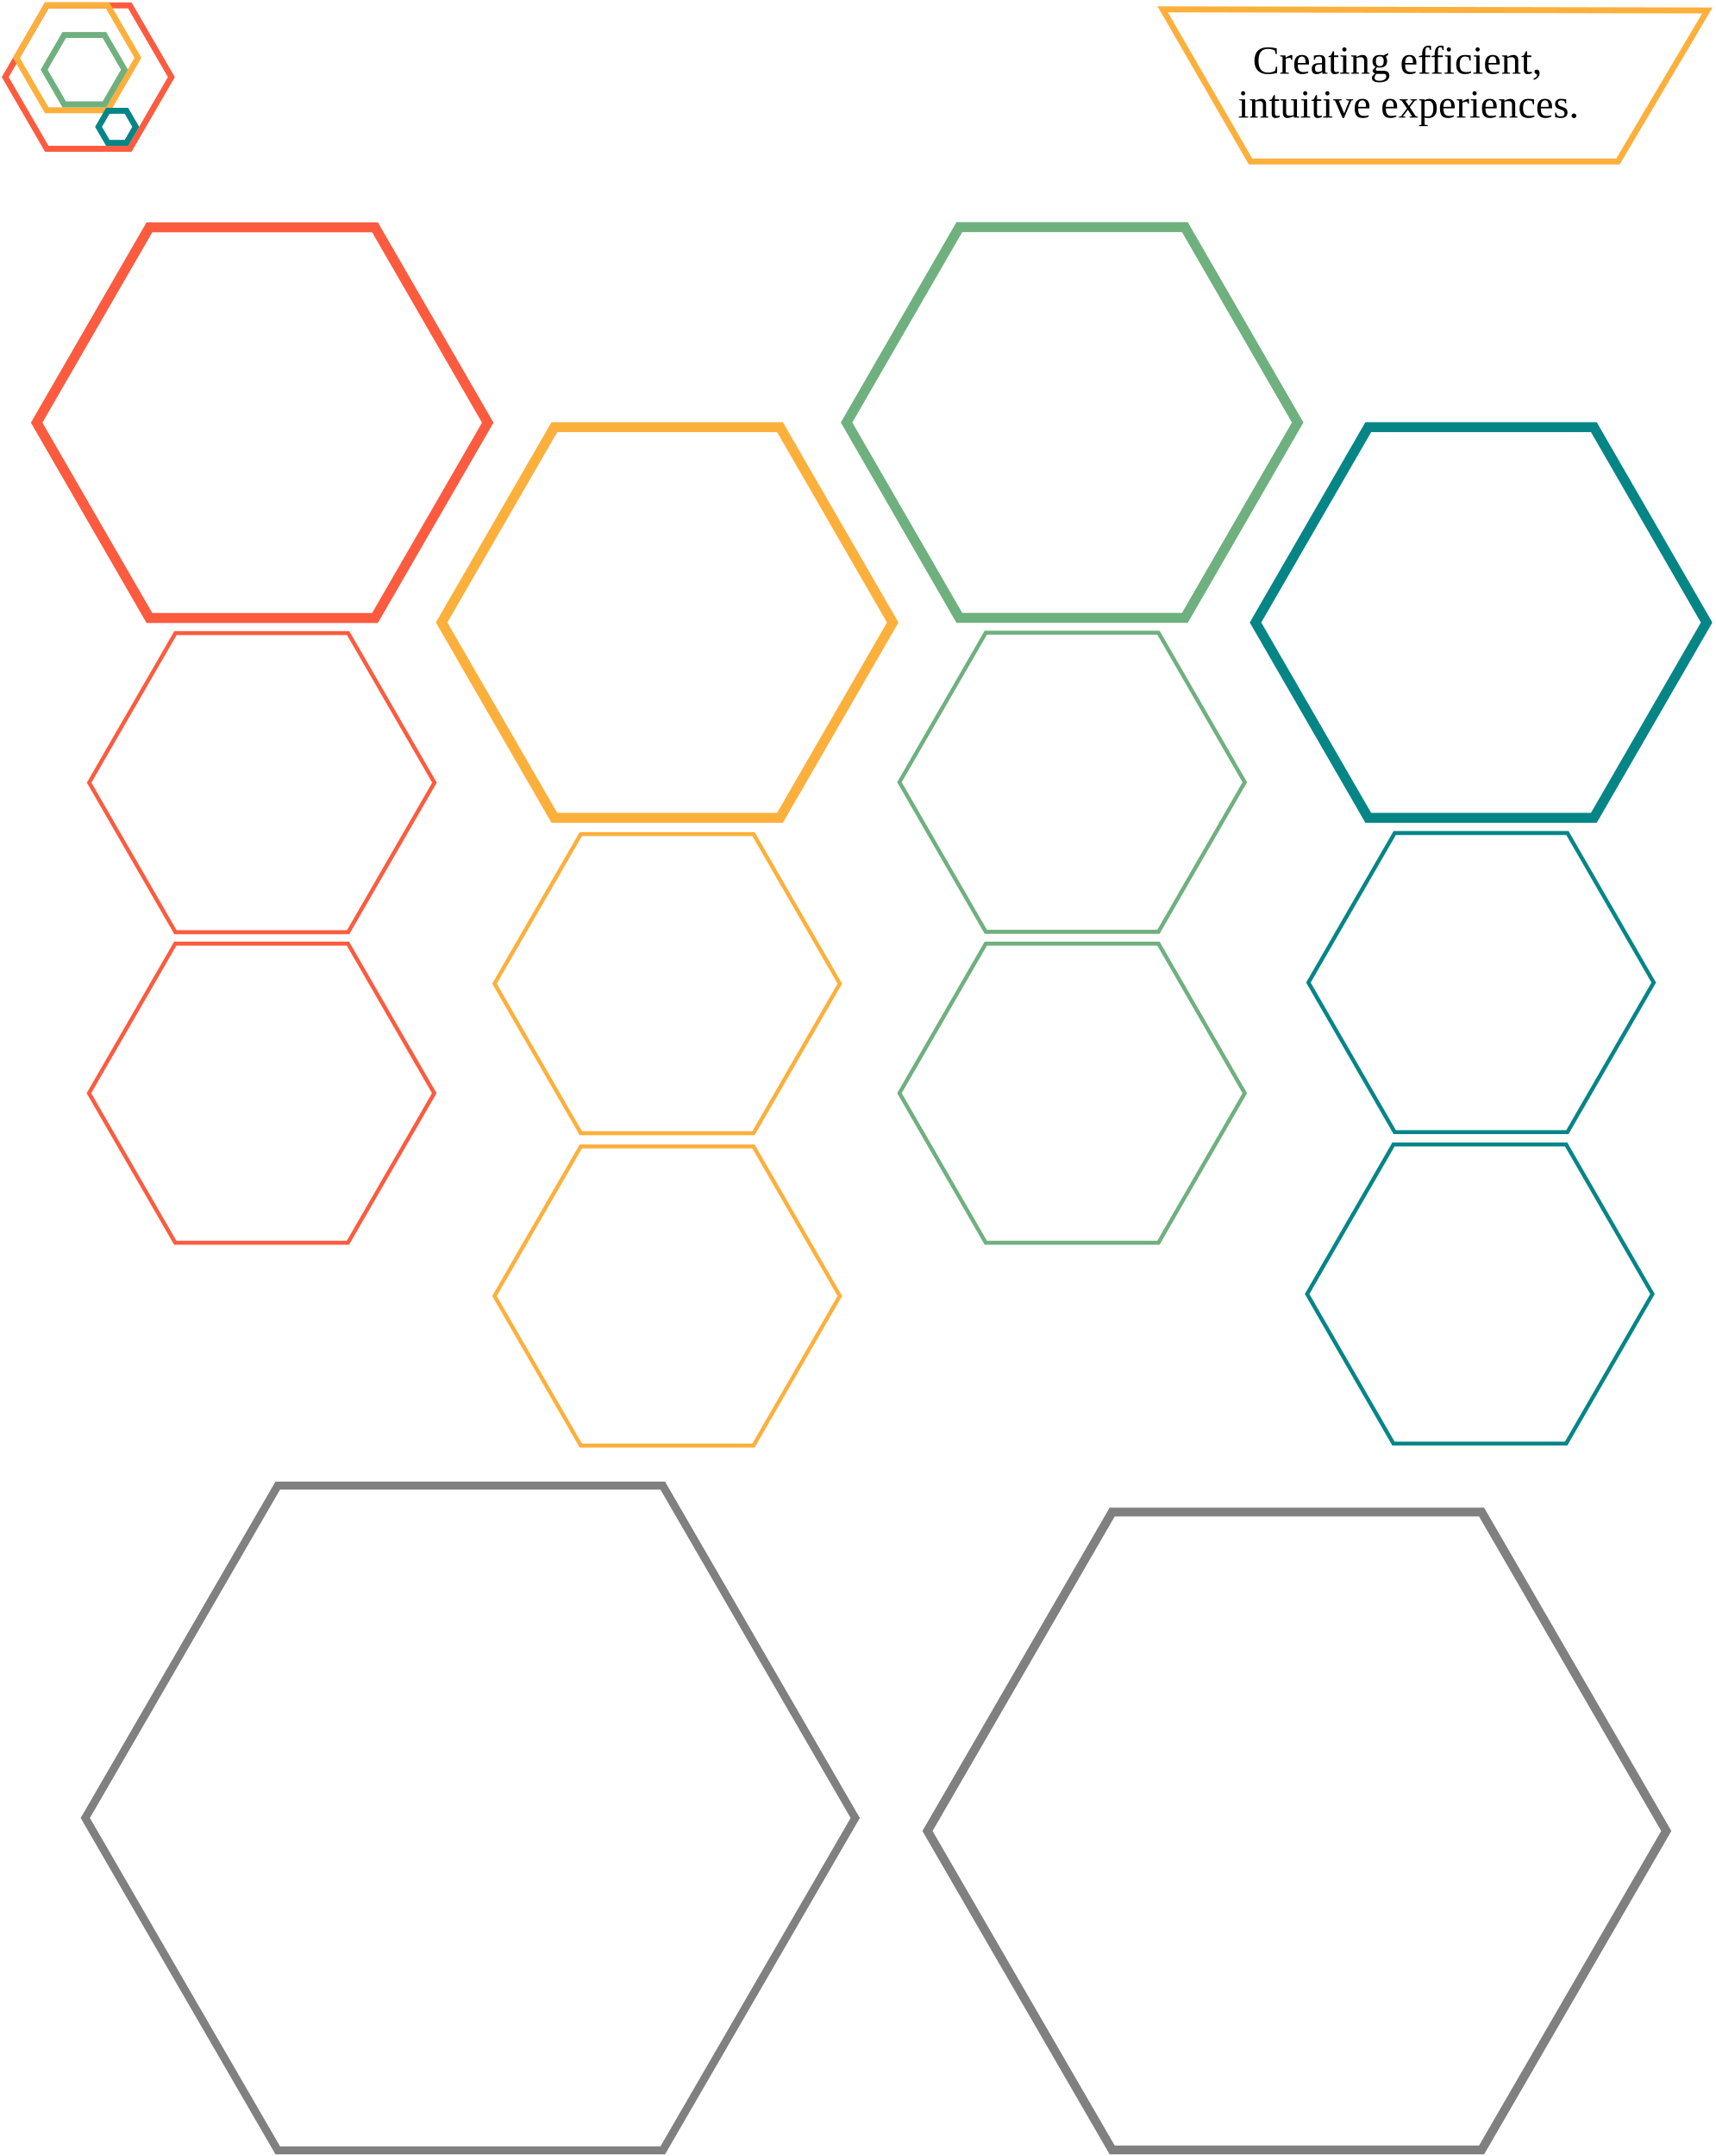
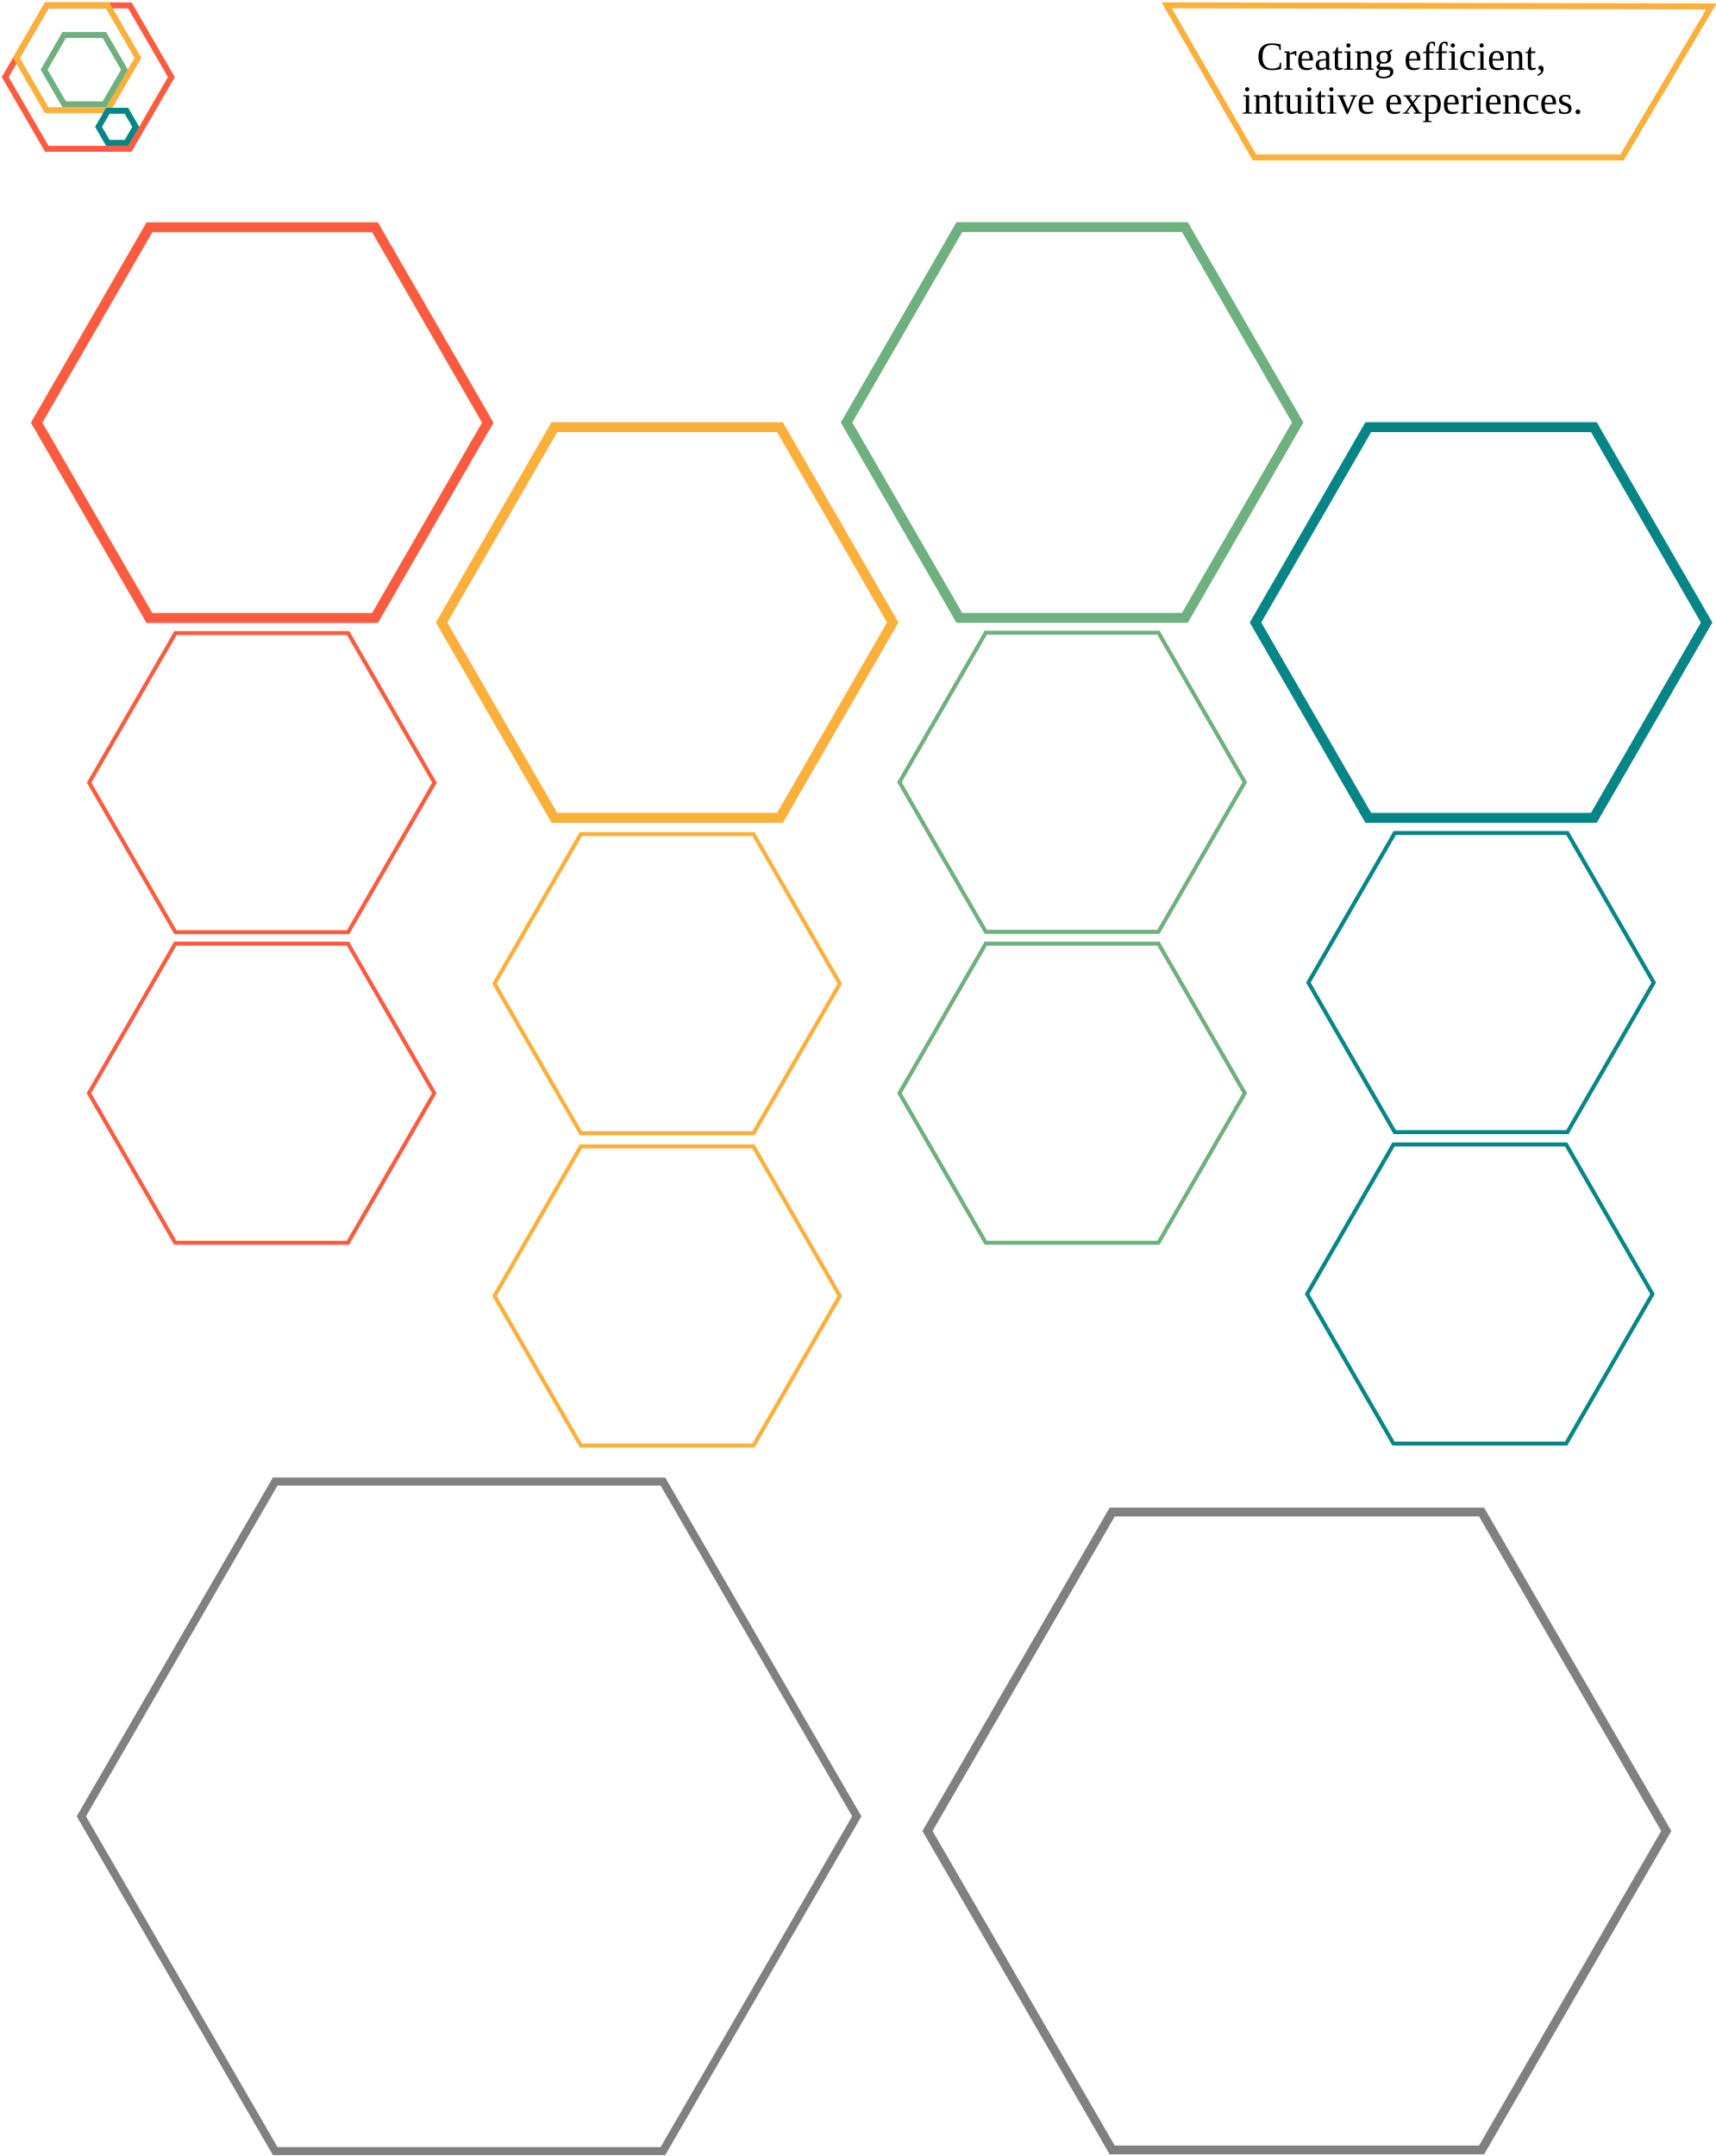
<svg xmlns="http://www.w3.org/2000/svg" xmlns:xlink="http://www.w3.org/1999/xlink" id="svg2" version="1.1" width="860.703" height="1081.35">
  <defs id="defs6" />
  <text xml:space="preserve" style="font-size:40px;font-style:normal;font-weight:normal;line-height:125%;letter-spacing:0px;word-spacing:0px;fill:#000000;fill-opacity:1;stroke:none;font-family:Sans" x="759.629" y="28.686" id="text3011">
    <tspan id="tspan3013" x="759.629" y="28.686" />
  </text>
  <flowRoot xml:space="preserve" id="flowRoot4327" style="font-size:11px;font-style:normal;font-weight:normal;line-height:125%;letter-spacing:0px;word-spacing:0px;fill:#000000;fill-opacity:1;stroke:none;font-family:Museo 300;-inkscape-font-specification:Museo 300" transform="translate(48.88329,44.35)">
    <flowRegion id="flowRegion4329">
      <rect id="rect4331" width="146" height="126" x="243" y="594" style="font-size:11px;font-family:Museo 300;-inkscape-font-specification:Museo 300" />
    </flowRegion>
    <flowPara id="flowPara4333" />
  </flowRoot>
  <flowRoot xml:space="preserve" id="flowRoot4421" style="font-size:11px;font-style:normal;font-weight:normal;line-height:125%;letter-spacing:0px;word-spacing:0px;fill:#000000;fill-opacity:1;stroke:none;font-family:Museo 700;-inkscape-font-specification:Museo 700" transform="translate(48.88329,44.35)">
    <flowRegion id="flowRegion4423">
      <rect id="rect4425" width="275" height="97" x="34" y="18" style="font-size:11px;font-family:Museo 700;-inkscape-font-specification:Museo 700" />
    </flowRegion>
    <flowPara id="flowPara4427" />
  </flowRoot>
  <g id="g3086" transform="translate(-178.482,-8.210526)">
    <g transform="translate(2,18.63221)" id="g3906">
      <flowRoot xml:space="preserve" id="flowRoot3075" style="font-size:56px;font-style:normal;font-weight:normal;line-height:125%;letter-spacing:0px;word-spacing:0px;fill:#000000;fill-opacity:1;stroke:none;font-family:Museo 500;-inkscape-font-specification:Museo 500" transform="translate(44.25297,-13.27036)">
        <flowRegion id="flowRegion3077">
          <rect id="rect3079" width="332" height="104" x="226" y="4" style="font-size:56px;font-family:Museo 500;-inkscape-font-specification:Museo 500" />
        </flowRegion>
        <flowPara id="flowPara3081" style="font-size:56px">Marielle Hsu</flowPara>
      </flowRoot>
      <flowRoot xml:space="preserve" id="flowRoot3130" style="font-size:20px;font-style:normal;font-weight:normal;line-height:125%;letter-spacing:0px;word-spacing:0px;fill:#6f6f6f;fill-opacity:0;stroke:none;font-family:Museo 300;-inkscape-font-specification:Museo 300" transform="translate(-0.3470332,-12.50814)">
        <flowRegion id="flowRegion3132">
-           <rect id="rect3134" width="244" height="67" x="271" y="50" style="font-size:20px;fill:#6f6f6f;fill-opacity:0;font-family:Museo 300;-inkscape-font-specification:Museo 300" />
-         </flowRegion>
-         <flowPara id="flowPara3136" style="font-size:18px;font-style:normal;fill:#6e6e6e;fill-opacity:1;-inkscape-font-specification:Museo 300 Light">contact<flowSpan style="font-size:18px;font-style:normal;font-variant:normal;font-weight:normal;font-stretch:normal;font-family:Tahoma;-inkscape-font-specification:Tahoma" id="flowSpan3180">@</flowSpan>mariellehsu.com</flowPara>
+           <rect id="rect3134" width="327.699" height="61.512" x="271" y="50" style="font-size:20px;fill:#6f6f6f;fill-opacity:0;font-family:Museo 300;-inkscape-font-specification:Museo 300" />
+         </flowRegion>
+         <flowPara id="flowPara3136" style="font-size:20px;font-style:normal;fill:#6e6e6e;fill-opacity:1;-inkscape-font-specification:Museo 300 Light">contact<flowSpan style="font-size:20px;font-style:normal;font-variant:normal;font-weight:normal;font-stretch:normal;font-family:Tahoma;-inkscape-font-specification:Tahoma" id="flowSpan3180">@</flowSpan>mariellehsu.com</flowPara>
      </flowRoot>
    </g>
    <g id="layer1" transform="matrix(0.2109527,0,0,0.2109527,180.0096,-138.1776)">
      <path style="fill:none;stroke:#fc5b3f;stroke-width:13.606;stroke-linecap:square;stroke-linejoin:miter;stroke-miterlimit:4;stroke-opacity:1;stroke-dasharray:none" id="path2987-4" d="m 300.087,143.791 -94.329,163.383 -188.658,0 -94.329,-163.383 94.329,-163.383 188.658,0 z" transform="matrix(1.046868,0,0,1.043563,86.08695,727.1885)" />
      <path style="fill:none;stroke:#fcb03c;stroke-width:18.59;stroke-linecap:square;stroke-linejoin:miter;stroke-miterlimit:4;stroke-opacity:1;stroke-dasharray:none" id="path2987-4-1" d="m 300.087,143.791 -94.329,163.383 -188.658,0 -94.329,-163.383 94.329,-163.383 188.658,0 z" transform="matrix(0.766218,0,0,0.7637907,90.82925,721.5159)" />
      <path style="fill:none;stroke:#068587;stroke-width:60.764;stroke-linecap:square;stroke-linejoin:miter;stroke-miterlimit:4;stroke-opacity:1;stroke-dasharray:none" id="path2987-4-7" d="m 300.087,143.791 -94.329,163.383 -188.658,0 -94.329,-163.383 94.329,-163.383 188.658,0 z" transform="matrix(0.2344116,0,0,0.2336716,245.1576,961.8998)" />
      <path style="fill:none;stroke:#6fb07f;stroke-width:28.124;stroke-linecap:square;stroke-linejoin:miter;stroke-miterlimit:4;stroke-opacity:1;stroke-dasharray:none" id="path2987-4-4" d="m 300.087,143.791 -94.329,163.383 -188.658,0 -94.329,-163.383 94.329,-163.383 188.658,0 z" transform="matrix(0.5064827,0,0,0.5048573,136.7709,787.0006)" />
    </g>
  </g>
-   <g id="g4245" transform="translate(-281.9947,717.6084)">
-     <path transform="matrix(0.9655143,0,0,0.9624927,411.672,-537.29)" d="m 310,760 -100,173.205 -200,0 L -90,760 10,586.795 l 200,0 z" id="path3113-1" style="fill:none;stroke:#808080;stroke-width:4.149;stroke-miterlimit:4;stroke-opacity:1;stroke-dasharray:none" />
+   <g id="g4245" transform="translate(-283.9947,717.6084)">
+     <path transform="matrix(0.9724284,0,0,0.9693852,412.3086,-543.3634)" d="m 310,760 -100,173.205 -200,0 L -90,760 10,586.795 l 200,0 z" id="path3113-1" style="fill:none;stroke:#808080;stroke-width:4.149;stroke-miterlimit:4;stroke-opacity:1;stroke-dasharray:none" />
    <flowRoot xml:space="preserve" id="flowRoot4429-3" style="font-size:40px;font-style:normal;font-weight:normal;line-height:125%;letter-spacing:0px;word-spacing:0px;fill:#000000;fill-opacity:1;stroke:none;font-family:Sans" transform="matrix(0.5,-0.8660254,0.8660254,0.5,269.0046,200.095)">
      <flowRegion id="flowRegion4431-6">
        <rect id="rect4433-17" width="298" height="91" x="34" y="19" />
      </flowRegion>
      <flowPara id="flowPara4435-6" style="font-size:28px;font-family:Museo 700;-inkscape-font-specification:Museo 700">EXPERIENCE</flowPara>
    </flowRoot>
    <path style="fill:none;stroke:none" id="path3113-1-1" d="m 310,760 -100,173.205 -200,0 L -90,760 10,586.795 l 200,0 z" transform="matrix(0.9749733,0,0,0.9719221,421.2038,-553.598)" />
    <flowRoot xml:space="preserve" id="flowRoot4212" style="font-size:20px;font-style:normal;font-variant:normal;font-weight:normal;font-stretch:normal;line-height:125%;letter-spacing:0px;word-spacing:0px;fill:#000000;fill-opacity:1;stroke:none;font-family:Arial;-inkscape-font-specification:Arial">
      <flowRegion id="flowRegion4214">
        <rect id="rect4216" width="16" height="31" x="771" y="395.349" />
      </flowRegion>
      <flowPara id="flowPara4218" />
    </flowRoot>
-     <flowRoot xml:space="preserve" style="font-size:12px;font-style:normal;font-weight:normal;line-height:125%;letter-spacing:0px;word-spacing:0px;fill:#000000;fill-opacity:1;stroke:none;font-family:Museo 300;-inkscape-font-specification:Museo 300" id="flowRoot4151" transform="translate(6,0)">
+     <flowRoot xml:space="preserve" style="font-size:12px;font-style:normal;font-weight:normal;line-height:125%;letter-spacing:0px;word-spacing:0px;fill:#000000;fill-opacity:1;stroke:none;font-family:Museo 300;-inkscape-font-specification:Museo 300" id="flowRoot4151" transform="translate(4,0)">
      <flowRegion id="flowRegion4153">
        <use x="0" y="0" xlink:href="#path3113-1" id="use4155" width="860.703" height="1081.35" />
      </flowRegion>
      <flowPara style="font-size:6px;font-style:normal;font-variant:normal;font-weight:600;font-stretch:normal;font-family:Museo 700;-inkscape-font-specification:Museo 700 Semi-Bold" id="flowPara4157"> </flowPara>
      <flowPara id="flowPara4159" style="font-size:12px;font-style:normal;font-variant:normal;font-weight:600;font-stretch:normal;font-family:Museo 700;-inkscape-font-specification:Museo 700 Semi-Bold">Application/UX Designer </flowPara>
      <flowPara id="flowPara4161" style="font-size:12px;font-style:normal;font-variant:normal;font-weight:300;font-stretch:normal;font-family:Museo 300;-inkscape-font-specification:Museo 300 Light">San Francisco, CA</flowPara>
      <flowPara id="flowPara4163" style="font-size:12px;font-style:normal;font-variant:normal;font-weight:300;font-stretch:normal;font-family:Museo 300;-inkscape-font-specification:Museo 300 Light">Public Utilites Comission   2015</flowPara>
      <flowPara id="flowPara4165" style="font-size:12px;font-style:normal;font-variant:normal;font-weight:600;font-stretch:normal;font-family:Museo 700;-inkscape-font-specification:Museo 700 Semi-Bold" />
      <flowPara id="flowPara4167" style="font-size:12px">
        <flowSpan style="font-size:12px;font-style:normal;font-variant:normal;font-weight:600;font-stretch:normal;font-family:Museo 700;-inkscape-font-specification:Museo 700 Semi-Bold" id="flowSpan4169">Visual/UX Designer </flowSpan>San Francisco, CA</flowPara>
      <flowPara id="flowPara4171" style="font-size:12px">Department of Public Works    2014 - 2015</flowPara>
      <flowPara id="flowPara4173" style="font-size:12px" />
      <flowPara id="flowPara4175" style="font-size:12px">
        <flowSpan style="font-size:12px;font-style:normal;font-variant:normal;font-weight:600;font-stretch:normal;font-family:Museo 700;-inkscape-font-specification:Museo 700 Semi-Bold" id="flowSpan4177">Retail Interaction Designer</flowSpan> San Francisco, CA</flowPara>
      <flowPara id="flowPara4179" style="font-size:12px">Other Machine Co.   2013 - 2014</flowPara>
      <flowPara id="flowPara4181" style="font-size:12px" />
      <flowPara id="flowPara4183" style="font-size:12px">
        <flowSpan style="font-size:12px;font-style:normal;font-variant:normal;font-weight:600;font-stretch:normal;font-family:Museo 700;-inkscape-font-specification:Museo 700 Semi-Bold" id="flowSpan4185">Quality Assurance Tester</flowSpan> San Francisco, CA</flowPara>
      <flowPara id="flowPara4187" style="font-size:12px">Gree International, Inc.   2012 - 2013</flowPara>
      <flowPara id="flowPara4189" style="font-size:12px" />
      <flowPara id="flowPara4191" style="font-size:12px">
        <flowSpan style="font-size:12px;font-style:normal;font-variant:normal;font-weight:600;font-stretch:normal;font-family:Museo 700;-inkscape-font-specification:Museo 700 Semi-Bold" id="flowSpan4193">QA Process Consultant</flowSpan> Berkeley, CA</flowPara>
      <flowPara id="flowPara4195" style="font-size:12px">Crater House   2012</flowPara>
      <flowPara id="flowPara4197" style="font-size:12px" />
      <flowPara id="flowPara4199" style="font-size:12px">
        <flowSpan style="font-size:12px;font-style:normal;font-variant:normal;font-weight:600;font-stretch:normal;font-family:Museo 700;-inkscape-font-specification:Museo 700 Semi-Bold" id="flowSpan4201">Quality Assurance Tester/Lead</flowSpan> San Francisco, CA</flowPara>
      <flowPara id="flowPara4203" style="font-size:12px">Songbird    2009 - 2012</flowPara>
      <flowPara id="flowPara4205" style="font-size:12px" />
      <flowPara id="flowPara4207" style="font-size:12px">
        <flowSpan style="font-size:12px;font-style:normal;font-variant:normal;font-weight:600;font-stretch:normal;font-family:Museo 700;-inkscape-font-specification:Museo 700 Semi-Bold" id="flowSpan4209">Systems Administrator</flowSpan> Oakland, CA</flowPara>
      <flowPara id="flowPara4211" style="font-size:12px">Xantrion Consulting    2009</flowPara>
      <flowPara id="flowPara4215" style="font-size:12px" />
      <flowPara id="flowPara4217" style="font-size:12px">
        <flowSpan style="font-size:12px;font-style:normal;font-variant:normal;font-weight:600;font-stretch:normal;font-family:Museo 700;-inkscape-font-specification:Museo 700 Semi-Bold" id="flowSpan4219">Department Secretary</flowSpan>  Berkeley, CA</flowPara>
      <flowPara id="flowPara4221" style="font-size:12px">UC Berkeley, EECS   2008</flowPara>
    </flowRoot>
  </g>
  <path transform="matrix(0.8513692,0,0,0.8487049,247.757,201.346)" d="m 310,760 -100,173.205 -200,0 L -90,760 10,586.795 l 200,0 z" id="path3113-4" style="fill:none;stroke:none" />
  <g id="g4115" transform="translate(368.5954,102.9382)">
    <g transform="translate(28,-34)" id="g3112">
      <path style="fill:none;stroke:#808080;stroke-width:4.777;stroke-miterlimit:4;stroke-opacity:1;stroke-dasharray:none" id="path3113" d="m 310,760 -100,173.205 -200,0 L -90,760 10,586.795 l 200,0 z" transform="matrix(0.9264521,0,0,0.9235528,152.0165,147.5095)" />
      <flowRoot transform="matrix(0.5,-0.8660254,0.8660254,0.5,16.6029,855.6151)" style="font-size:40px;font-style:normal;font-weight:normal;line-height:125%;letter-spacing:0px;word-spacing:0px;fill:#000000;fill-opacity:1;stroke:none;font-family:Sans" id="flowRoot4429-3-6" xml:space="preserve">
        <flowRegion id="flowRegion4431-6-4">
          <rect y="19" x="34" height="91" width="298" id="rect4433-17-6" />
        </flowRegion>
        <flowPara style="font-size:24px;font-family:Museo 700;-inkscape-font-specification:Museo 700" id="flowPara4435-6-2">EDUCATION</flowPara>
      </flowRoot>
    </g>
    <path style="fill:none;stroke:none" id="path3113-7" d="m 310,760 -100,173.205 -200,0 L -90,760 10,586.795 l 200,0 z" transform="matrix(0.8185793,0,0,0.8160176,178.0984,211.0486)" />
-     <flowRoot id="flowRoot4073" style="font-size:12px;font-style:normal;font-weight:normal;line-height:125%;letter-spacing:0px;word-spacing:0px;fill:#000000;fill-opacity:1;stroke:none;font-family:Museo 300;-inkscape-font-specification:Museo 300" xml:space="preserve" transform="translate(0,-12)">
+     <flowRoot id="flowRoot4073" style="font-size:12px;font-style:normal;font-weight:normal;line-height:125%;letter-spacing:0px;word-spacing:0px;fill:#000000;fill-opacity:1;stroke:none;font-family:Museo 300;-inkscape-font-specification:Museo 300" xml:space="preserve" transform="translate(-4,-16)">
      <flowRegion id="flowRegion4075">
        <use height="990" width="765" id="use4077" xlink:href="#path3113-7" y="0" x="0" />
      </flowRegion>
      <flowPara id="flowPara4079" style="font-size:4px;font-style:normal;font-variant:normal;font-weight:600;font-stretch:normal;font-family:Museo 700;-inkscape-font-specification:Museo 700 Semi-Bold"> </flowPara>
      <flowPara id="flowPara4241" style="font-style:normal;font-variant:normal;font-weight:600;font-stretch:normal;font-family:Museo 700;-inkscape-font-specification:Museo 700 Semi-Bold">General Assemb.ly</flowPara>
      <flowPara id="flowPara4083">San Francisco, CA</flowPara>
      <flowPara id="flowPara4085">User Experience Design   2014</flowPara>
      <flowPara id="flowPara4087" />
      <flowPara id="flowPara4089">
        <flowSpan style="font-style:normal;font-variant:normal;font-weight:600;font-stretch:normal;font-family:Museo 700;-inkscape-font-specification:Museo 700 Semi-Bold" id="flowSpan4091">University of California, Berkeley</flowSpan>           Berkeley, CA</flowPara>
      <flowPara id="flowPara4093">Summer Mandarin Chinese intensive   2007</flowPara>
      <flowPara id="flowPara4095" />
      <flowPara id="flowPara4097" style="font-style:normal;font-variant:normal;font-weight:600;font-stretch:normal;font-family:Museo 700;-inkscape-font-specification:Museo 700 Semi-Bold">University of St Andrews</flowPara>
      <flowPara id="flowPara4101"> Scotland</flowPara>
      <flowPara id="flowPara4103">Semester abroad in Physics and CS   2006</flowPara>
      <flowPara id="flowPara4105" />
      <flowPara id="flowPara4107" style="font-style:normal;font-variant:normal;font-weight:600;font-stretch:normal;font-family:Museo 700;-inkscape-font-specification:Museo 700 Semi-Bold">Bryn Mawr College</flowPara>
      <flowPara id="flowPara4111">Bryn Mawr, PA</flowPara>
      <flowPara id="flowPara4113">Bachelors degree in Physics   2003 - 2007</flowPara>
    </flowRoot>
  </g>
-   <g id="g4285" transform="translate(136.8378,-910.3318)">
+   <g id="g4285" transform="translate(138.8378,-912.3318)">
    <path id="path4147" d="m 674.753,991.32 -184.327,0 -44.06,-76.313 273.215,0.569 z" style="fill:none;stroke:#fcb03c;stroke-width:3;stroke-linecap:butt;stroke-linejoin:miter;stroke-miterlimit:4;stroke-opacity:1;stroke-dasharray:none" />
    <text id="text4149" y="947.315" x="583.383" style="font-size:22px;font-style:normal;font-weight:normal;line-height:110%;letter-spacing:0px;word-spacing:0px;fill:#000000;fill-opacity:1;stroke:none;font-family:Museo 300;-inkscape-font-specification:Museo 300" xml:space="preserve">
      <tspan style="font-size:20px;text-align:center;line-height:110%;text-anchor:middle" y="947.315" x="583.383" id="tspan4151">Creating efficient,</tspan>
      <tspan id="tspan4169" style="font-size:20px;text-align:center;line-height:110%;text-anchor:middle" y="969.315" x="583.383">intuitive experiences.</tspan>
    </text>
  </g>
  <g id="g4223" transform="translate(-6,8)">
    <g transform="translate(23.88329,-78.01842)" id="g4220">
      <path style="fill:none;stroke:none" id="path3927" d="m 170.454,130 -55.227,95.656 -110.454,0 L -50.454,130 4.773,34.344 l 110.454,0 z" transform="matrix(0.8853192,0,0,0.8853192,61.10925,169.3342)" />
      <path style="fill:none;stroke:#fc5b3f;stroke-width:4.881;stroke-miterlimit:4;stroke-opacity:1;stroke-dasharray:none" id="path4104" d="m 410.454,140 -55.227,95.656 -110.454,0 L 189.546,140 l 55.227,-95.656 110.454,0 z" transform="matrix(1.024314,0,0,1.024314,-193.6551,138.596)" />
      <flowRoot xml:space="preserve" id="flowRoot4429" style="font-size:40px;font-style:normal;font-weight:normal;line-height:125%;letter-spacing:0px;word-spacing:0px;fill:#000000;fill-opacity:1;stroke:none;font-family:Sans" transform="matrix(0.5,-0.8660254,0.8660254,0.5,-52.14532,290.5691)">
        <flowRegion id="flowRegion4431">
          <rect id="rect4433" width="298" height="91" x="34" y="19" />
        </flowRegion>
        <flowPara id="flowPara4435" style="font-size:22.5px;font-family:Museo 700;-inkscape-font-specification:Museo 700">PROJECTS</flowPara>
      </flowRoot>
      <path style="fill:none;stroke:none" id="path4104-3" d="m 410.454,140 -55.227,95.656 -110.454,0 L 189.546,140 l 55.227,-95.656 110.454,0 z" transform="matrix(0.9688727,0,0,0.9688727,-174.3896,147.8472)" />
      <flowRoot transform="translate(0,2)" xml:space="preserve" style="font-size:11px;font-style:normal;font-weight:normal;line-height:125%;letter-spacing:0px;word-spacing:0px;fill:#000000;fill-opacity:1;stroke:none;font-family:Museo 300;-inkscape-font-specification:Museo 300" id="flowRoot4203">
        <flowRegion id="flowRegion4205">
          <use x="0" y="0" xlink:href="#path4104-3" id="use4207" width="765" height="990" />
        </flowRegion>
        <flowPara id="flowPara4209" style="font-style:normal;font-variant:normal;font-weight:600;font-stretch:normal;font-family:Museo 700;-inkscape-font-specification:Museo 700 Semi-Bold">
          <flowSpan id="flowSpan3181" style="line-height:200%">
-             <flowSpan id="flowSpan3183" style="line-height:125%">Mobile app </flowSpan>
+             <flowSpan id="flowSpan3183" style="line-height:125%">Mobile apps </flowSpan>
          </flowSpan>
        </flowPara>
        <flowPara id="flowPara4214">user interviews, card sorting, sketching, research, paper prototype, interaction representation, error handling, testing, iteration, clickable prototype.</flowPara>
      </flowRoot>
    </g>
    <g transform="translate(-4,-10)" id="g3966">
-       <g id="g4203" transform="translate(27.88462,-41.51364)">
-         <flowRoot transform="translate(-25.32956,-295.8647)" style="font-size:11px;font-style:normal;font-weight:normal;line-height:125%;letter-spacing:0px;word-spacing:0px;fill:#000000;fill-opacity:1;stroke:none;font-family:Museo 300;-inkscape-font-specification:Museo 300" id="flowRoot4355" xml:space="preserve">
-           <flowRegion id="flowRegion4357">
-             <rect style="font-size:11px;font-family:Museo 300;-inkscape-font-specification:Museo 300" y="712" x="41" height="168" width="196" id="rect4359" />
-           </flowRegion>
-           <flowPara style="text-align:center;text-anchor:middle" id="flowPara4334">paper prototype</flowPara>
-           <flowPara style="text-align:center;text-anchor:middle" id="flowPara4756">POPapp (mobile and web)</flowPara>
-           <flowPara style="text-align:center;text-anchor:middle" id="flowPara4760">pen and paper</flowPara>
-         </flowRoot>
-         <path transform="matrix(0.7841727,0,0,0.7841727,-121.8157,326.2695)" d="m 410.454,140 -55.227,95.656 -110.454,0 L 189.546,140 l 55.227,-95.656 110.454,0 z" id="path4104-7" style="fill:none;stroke:#fc5b3f;stroke-width:2.55;stroke-miterlimit:4;stroke-opacity:1;stroke-dasharray:none" />
-         <flowRoot transform="matrix(0.5,-0.8660254,0.8660254,0.5,-32.83706,439.245)" style="font-size:40px;font-style:normal;font-weight:normal;line-height:125%;letter-spacing:0px;word-spacing:0px;fill:#000000;fill-opacity:1;stroke:none;font-family:Sans" id="flowRoot4429-5" xml:space="preserve">
-           <flowRegion id="flowRegion4431-5">
-             <rect y="19" x="34" height="91" width="298" id="rect4433-1" />
-           </flowRegion>
-           <flowPara style="font-size:22.5px;font-family:Museo 700;-inkscape-font-specification:Museo 700" id="flowPara4435-7">TOOLS</flowPara>
-         </flowRoot>
-       </g>
+       <flowRoot xml:space="preserve" id="flowRoot4355" style="font-size:11px;font-style:normal;font-weight:normal;line-height:125%;letter-spacing:0px;word-spacing:0px;fill:#000000;fill-opacity:1;stroke:none;font-family:Museo 300;-inkscape-font-specification:Museo 300" transform="translate(2.555056,-337.3784)">
+         <flowRegion id="flowRegion4357">
+           <rect id="rect4359" width="196" height="168" x="41" y="712" style="font-size:11px;font-family:Museo 300;-inkscape-font-specification:Museo 300" />
+         </flowRegion>
+         <flowPara id="flowPara4334" style="text-align:center;text-anchor:middle">paper prototype</flowPara>
+         <flowPara id="flowPara4756" style="text-align:center;text-anchor:middle">POPapp (mobile and web)</flowPara>
+         <flowPara id="flowPara4760" style="text-align:center;text-anchor:middle">pen and paper</flowPara>
+       </flowRoot>
+       <path style="fill:none;stroke:#fc5b3f;stroke-width:2.55;stroke-miterlimit:4;stroke-opacity:1;stroke-dasharray:none" id="path4104-7" d="m 410.454,140 -55.227,95.656 -110.454,0 L 189.546,140 l 55.227,-95.656 110.454,0 z" transform="matrix(0.7841727,0,0,0.7841727,-93.93105,284.7558)" />
+       <flowRoot xml:space="preserve" id="flowRoot4429-5" style="font-size:40px;font-style:normal;font-weight:normal;line-height:125%;letter-spacing:0px;word-spacing:0px;fill:#000000;fill-opacity:1;stroke:none;font-family:Sans" transform="matrix(0.5,-0.8660254,0.8660254,0.5,3.047561,405.7314)">
+         <flowRegion id="flowRegion4431-5">
+           <rect id="rect4433-1" width="298" height="91" x="34" y="19" />
+         </flowRegion>
+         <flowPara id="flowPara4435-7" style="font-size:22.5px;font-family:Museo 700;-inkscape-font-specification:Museo 700">TOOLS</flowPara>
+       </flowRoot>
      <path transform="matrix(0.7841727,0,0,0.7841727,-94.0296,440.5097)" d="m 410.454,140 -55.227,95.656 -110.454,0 L 189.546,140 l 55.227,-95.656 110.454,0 z" id="path4104-7-1" style="fill:none;stroke:#fc5b3f;stroke-width:2.55;stroke-miterlimit:4;stroke-opacity:1;stroke-dasharray:none" />
+       <flowRoot transform="matrix(0.5,-0.8660254,0.8660254,0.5,3.657315,558.8101)" style="font-size:40px;font-style:normal;font-weight:normal;line-height:125%;letter-spacing:0px;word-spacing:0px;fill:#000000;fill-opacity:1;stroke:none;font-family:Sans" id="flowRoot4429-5-1" xml:space="preserve">
+         <flowRegion id="flowRegion4431-5-7">
+           <rect y="19" x="34" height="91" width="298" id="rect4433-1-4" />
+         </flowRegion>
+         <flowPara style="font-size:22.5px;font-family:Museo 700;-inkscape-font-specification:Museo 700" id="flowPara4435-7-0">SKILLS</flowPara>
+       </flowRoot>
    </g>
  </g>
  <g id="g4104" transform="translate(-8,2)">
    <g transform="translate(48.31765,-17.38683)" id="g4266">
      <path style="fill:none;stroke:none" id="path3043" d="m 231.508,540 -58.246,100.885 -116.492,0 L -1.475,540 56.771,439.115 l 116.492,0 z" transform="matrix(0.8668703,0,0,0.8709788,195.4323,-142.3419)" />
      <flowRoot xml:space="preserve" style="font-size:11px;font-style:normal;font-weight:normal;line-height:125%;letter-spacing:0px;word-spacing:0px;fill:#000000;fill-opacity:1;stroke:none;font-family:Museo 300;-inkscape-font-specification:Museo 300" id="flowRoot3841">
        <flowRegion id="flowRegion3843">
          <use height="990" width="765" x="0" y="0" xlink:href="#path3043" id="use3845" />
        </flowRegion>
        <flowPara style="font-style:normal;font-variant:normal;font-weight:600;font-stretch:normal;font-family:Museo 700;-inkscape-font-specification:Museo 700 Semi-Bold" id="flowPara3847">Website rebrands</flowPara>
        <flowPara id="flowPara3849">stakeholder interviews, user research, partner collaboration and communication, client communication, card sorting, understanding a project brief, time management, market and competitive research, information architecture, wireframing, appropriate use of design triggers.</flowPara>
      </flowRoot>
      <path style="fill:none;stroke:#fcb03c;stroke-width:4.881;stroke-miterlimit:4;stroke-opacity:1;stroke-dasharray:none" id="path4104-4" d="m 410.454,140 -55.227,95.656 -110.454,0 L 189.546,140 l 55.227,-95.656 110.454,0 z" transform="matrix(1.024314,0,0,1.024314,-12.95923,184.1978)" />
    </g>
    <g transform="translate(57.69071,-59.82458)" id="g4275">
      <flowRoot xml:space="preserve" id="flowRoot4335" style="font-size:11px;font-style:normal;font-weight:normal;line-height:125%;letter-spacing:0px;word-spacing:0px;fill:#000000;fill-opacity:1;stroke:none;font-family:Museo 300;-inkscape-font-specification:Museo 300" transform="translate(-41.41448,-81.68233)">
        <flowRegion id="flowRegion4337">
          <rect id="rect4339" width="177" height="136" x="238" y="580" style="font-size:11px;font-family:Museo 300;-inkscape-font-specification:Museo 300" />
        </flowRegion>
        <flowPara style="text-align:center;text-anchor:middle" id="flowPara4341">Google Drive</flowPara>
        <flowPara style="text-align:center;text-anchor:middle" id="flowPara4343">Google Forms</flowPara>
        <flowPara style="text-align:center;text-anchor:middle" id="flowPara4345">group collaboration</flowPara>
        <flowPara style="text-align:center;text-anchor:middle" id="flowPara4347">Zurb.com design triggers</flowPara>
        <flowPara id="flowPara3165" style="text-align:center;text-anchor:middle">pen and paper</flowPara>
        <flowPara style="text-align:center;text-anchor:middle" id="flowPara4349">Omnigraffle</flowPara>
        <flowPara style="text-align:center;text-anchor:middle" id="flowPara4353">whiteboard</flowPara>
        <flowPara id="flowPara4315" style="text-align:center;text-anchor:middle">Invision</flowPara>
      </flowRoot>
      <path transform="matrix(0.7841727,0,0,0.7841727,49.71017,441.3914)" d="m 410.454,140 -55.227,95.656 -110.454,0 L 189.546,140 l 55.227,-95.656 110.454,0 z" id="path4104-7-0" style="fill:none;stroke:#fcb03c;stroke-width:2.55;stroke-miterlimit:4;stroke-opacity:1;stroke-dasharray:none" />
    </g>
    <path transform="matrix(0.7841727,0,0,0.7841727,107.4009,538.2319)" d="m 410.454,140 -55.227,95.656 -110.454,0 L 189.546,140 l 55.227,-95.656 110.454,0 z" id="path4104-7-0-40" style="fill:none;stroke:#fcb03c;stroke-width:2.55;stroke-miterlimit:4;stroke-opacity:1;stroke-dasharray:none" />
  </g>
  <g id="g4079" transform="translate(0.4902954,4.5)">
    <g transform="translate(63.43832,-16.60126)" id="g4356">
      <path style="fill:none;stroke:none" id="path3043-1" d="m 231.508,540 -58.246,100.885 -116.492,0 L -1.475,540 56.771,439.115 l 116.492,0 z" transform="matrix(0.8668703,0,0,0.8709788,372.7781,-246.2481)" />
      <flowRoot xml:space="preserve" style="font-size:11.021px;font-style:normal;font-weight:normal;line-height:125%;letter-spacing:0px;word-spacing:0px;fill:#000000;fill-opacity:1;stroke:none;font-family:Sans" id="flowRoot3869">
        <flowRegion id="flowRegion3871">
          <use height="990" width="765" x="0" y="0" xlink:href="#path3043-1" id="use3873" />
        </flowRegion>
        <flowPara style="font-size:11px;line-height:125%;font-family:Museo 700;-inkscape-font-specification:Museo 700" id="flowPara3875">Visual design and front-end web development</flowPara>
        <flowPara style="font-size:11px;line-height:125%;font-family:Museo 300;-inkscape-font-specification:Museo 300" id="flowPara3879">HTML, CSS, JavaScript, jquery, version control, security, typography, layout, intuitive flow, grid systems, color palettes, mood boards, personal branding, and all of the previous.</flowPara>
      </flowRoot>
      <path transform="matrix(1.024314,0,0,1.024314,166.56,80.596)" d="m 410.454,140 -55.227,95.656 -110.454,0 L 189.546,140 l 55.227,-95.656 110.454,0 z" id="path4104-4-9" style="fill:none;stroke:#6fb07f;stroke-width:4.881;stroke-miterlimit:4;stroke-opacity:1;stroke-dasharray:none" />
    </g>
    <g transform="translate(70.98481,-60.46778)" id="g4420">
      <flowRoot xml:space="preserve" id="flowRoot4109" style="font-size:11px;font-style:normal;font-weight:normal;line-height:125%;letter-spacing:0px;word-spacing:0px;fill:#000000;fill-opacity:1;stroke:none;font-family:Museo 300;-inkscape-font-specification:Museo 300" transform="translate(-52.07727,-303.6232)">
        <flowRegion id="flowRegion4111">
          <rect id="rect4113" width="175" height="122" x="431" y="690" style="font-size:11px;font-family:Museo 300;-inkscape-font-specification:Museo 300" />
        </flowRegion>
        <flowPara style="text-align:center;text-anchor:middle" id="flowPara4277">emacs</flowPara>
        <flowPara id="flowPara4744" style="text-align:center;text-anchor:middle">Notepad++</flowPara>
        <flowPara style="text-align:center;text-anchor:middle" id="flowPara4279">Google Drive</flowPara>
        <flowPara id="flowPara4734" style="text-align:center;text-anchor:middle">scissors and tape</flowPara>
        <flowPara id="flowPara4764" style="text-align:center;text-anchor:middle">pen and paper</flowPara>
        <flowPara id="flowPara4736" style="text-align:center;text-anchor:middle">Omnigraffle</flowPara>
        <flowPara style="text-align:center;text-anchor:middle" id="flowPara4283">whiteboard</flowPara>
        <flowPara id="flowPara4701" style="text-align:center;text-anchor:middle">Invision</flowPara>
        <flowPara style="text-align:center;text-anchor:middle" id="flowPara4685">github</flowPara>
      </flowRoot>
      <path style="fill:none;stroke:#6fb07f;stroke-width:2.55;stroke-miterlimit:4;stroke-opacity:1;stroke-dasharray:none" id="path4104-7-0-4" d="m 410.454,140 -55.227,95.656 -110.454,0 L 189.546,140 l 55.227,-95.656 110.454,0 z" transform="matrix(0.7841727,0,0,0.7841727,231.056,338.5154)" />
    </g>
    <path style="fill:none;stroke:#6fb07f;stroke-width:2.55;stroke-miterlimit:4;stroke-opacity:1;stroke-dasharray:none" id="path4104-7-0-4-9" d="m 410.454,140 -55.227,95.656 -110.454,0 L 189.546,140 l 55.227,-95.656 110.454,0 z" transform="matrix(0.7841727,0,0,0.7841727,302.0408,434.0097)" />
  </g>
  <g id="g4053" transform="translate(2,-9.491362)">
    <g transform="translate(87.73259,-5.895469)" id="g4435">
      <path style="fill:none;stroke:none" id="path3043-4" d="m 231.508,540 -58.246,100.885 -116.492,0 L -1.475,540 56.771,439.115 l 116.492,0 z" transform="matrix(0.8668703,0,0,0.8709788,550.1238,-142.9205)" />
      <flowRoot xml:space="preserve" style="font-size:11px;font-style:normal;font-weight:normal;line-height:125%;letter-spacing:0px;word-spacing:0px;fill:#000000;fill-opacity:1;stroke:none;font-family:Museo 300;-inkscape-font-specification:Museo 300" id="flowRoot3905">
        <flowRegion id="flowRegion3907">
          <use height="990" width="765" x="0" y="0" xlink:href="#path3043-4" id="use3909" />
        </flowRegion>
        <flowPara style="font-style:normal;font-variant:normal;font-weight:600;font-stretch:normal;font-family:Museo 700;-inkscape-font-specification:Museo 700 Semi-Bold" id="flowPara3911">Client work</flowPara>
        <flowPara id="flowPara3913">communication,</flowPara>
        <flowPara id="flowPara4459">scope creep, setting expectations, user research and interviews, mockups, and all of the previous.</flowPara>
      </flowRoot>
      <path style="fill:none;stroke:#068587;stroke-width:4.881;stroke-miterlimit:4;stroke-opacity:1;stroke-dasharray:none" id="path4104-4-9-8" d="m 410.454,140 -55.227,95.656 -110.454,0 L 189.546,140 l 55.227,-95.656 110.454,0 z" transform="matrix(1.024314,0,0,1.024314,345.8862,184.1978)" />
    </g>
    <g transform="translate(99.0707,-48.87154)" id="g4444">
      <flowRoot xml:space="preserve" id="flowRoot4137" style="font-size:11px;font-style:normal;font-weight:normal;line-height:125%;letter-spacing:0px;word-spacing:0px;fill:#000000;fill-opacity:1;stroke:none;font-family:Museo 300;-inkscape-font-specification:Museo 300" transform="translate(-34.43151,-79.69679)">
        <flowRegion id="flowRegion4139">
          <rect id="rect4141" width="150.552" height="165.912" x="601" y="570" style="font-size:11px;font-family:Museo 300;-inkscape-font-specification:Museo 300" />
        </flowRegion>
        <flowPara id="flowPara4715" style="text-align:center;text-anchor:middle">Axure</flowPara>
        <flowPara id="flowPara4797" style="text-align:center;text-anchor:middle">Google Drive</flowPara>
        <flowPara id="flowPara4801" style="text-align:center;text-anchor:middle">Google Calendar</flowPara>
        <flowPara style="text-align:center;text-anchor:middle" id="flowPara4213">kimono labs API builder</flowPara>
        <flowPara id="flowPara4787" style="text-align:center;text-anchor:middle">pen and paper</flowPara>
        <flowPara id="flowPara4789" style="text-align:center;text-anchor:middle">Omnigraffle</flowPara>
        <flowPara id="flowPara4791" style="text-align:center;text-anchor:middle">whiteboard</flowPara>
        <flowPara id="flowPara4793" style="text-align:center;text-anchor:middle">Invision</flowPara>
        <flowPara style="text-align:center;text-anchor:middle" id="flowPara4223">jsfiddle</flowPara>
      </flowRoot>
      <path style="fill:none;stroke:#068587;stroke-width:2.55;stroke-miterlimit:4;stroke-opacity:1;stroke-dasharray:none" id="path4104-7-0-4-8" d="m 410.454,140 -55.227,95.656 -110.454,0 L 189.546,140 l 55.227,-95.656 110.454,0 z" transform="matrix(0.7841727,0,0,0.7841727,406.5906,441.3914)" />
    </g>
    <path style="fill:none;stroke:#068587;stroke-width:2.55;stroke-miterlimit:4;stroke-opacity:1;stroke-dasharray:none" id="path4104-7-0-4-8-4" d="m 410.454,140 -55.227,95.656 -110.454,0 L 189.546,140 l 55.227,-95.656 110.454,0 z" transform="matrix(0.7841727,0,0,0.7841727,505.026,548.732)" />
  </g>
</svg>
